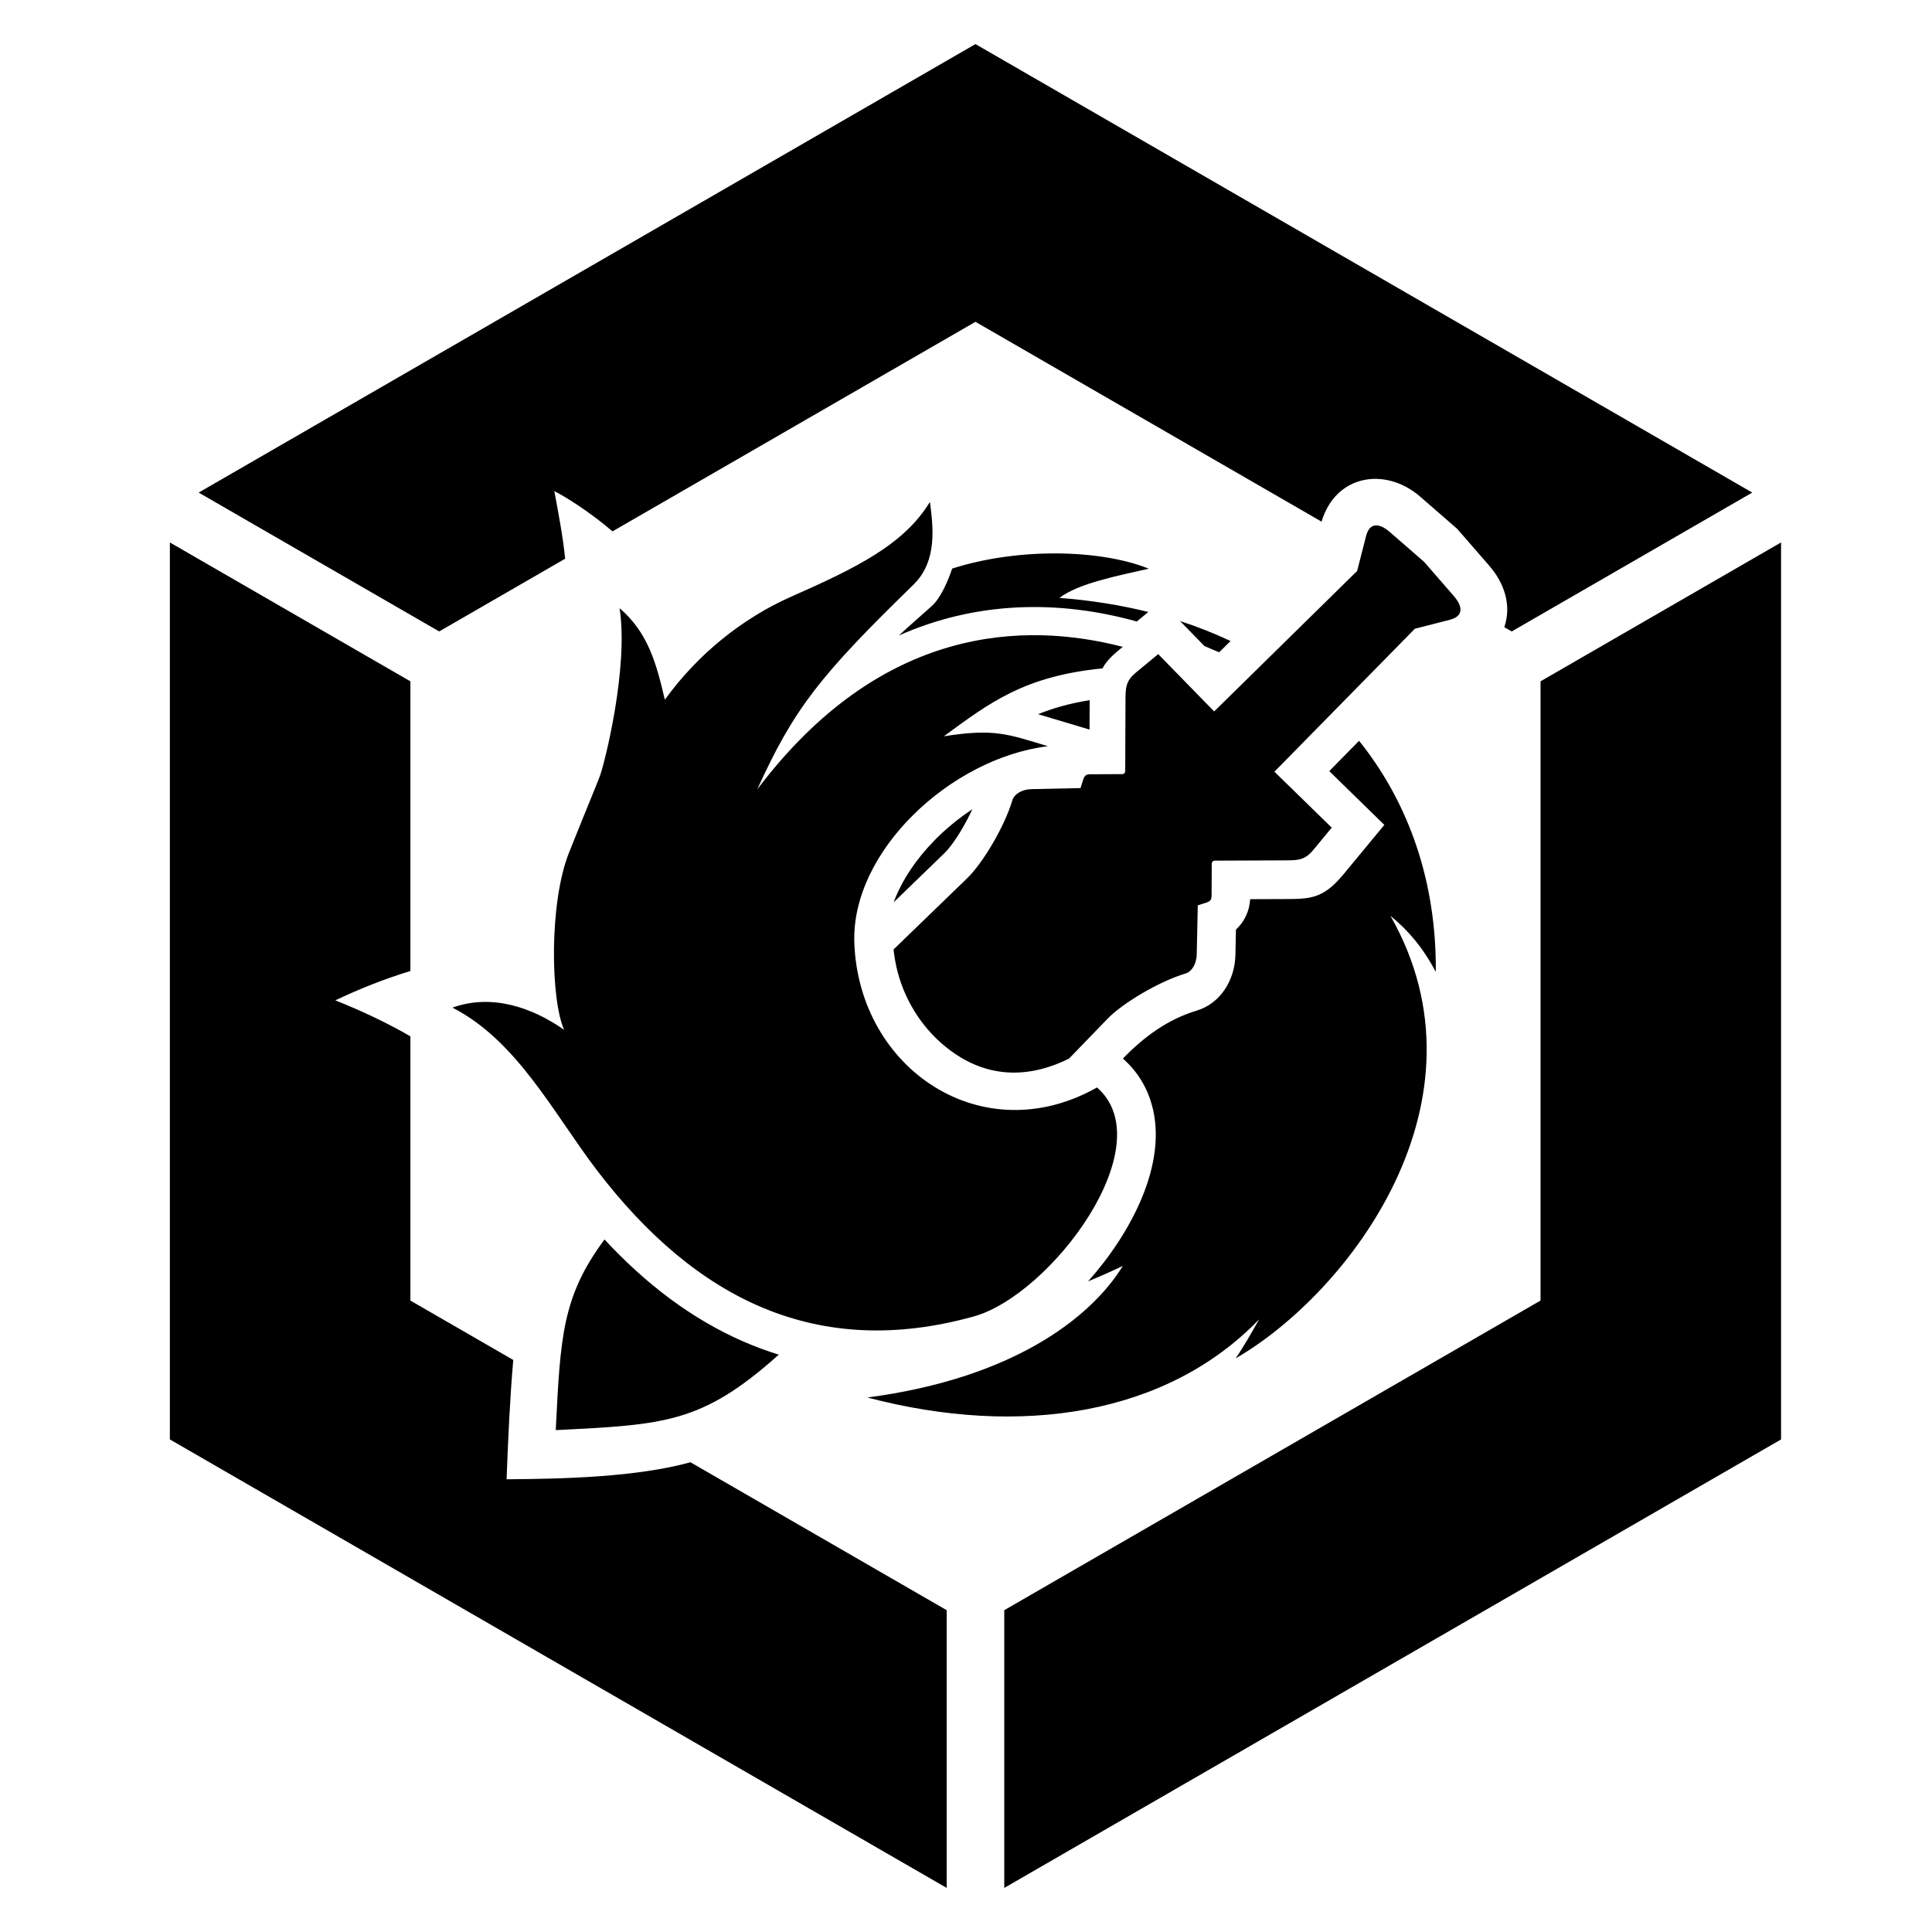
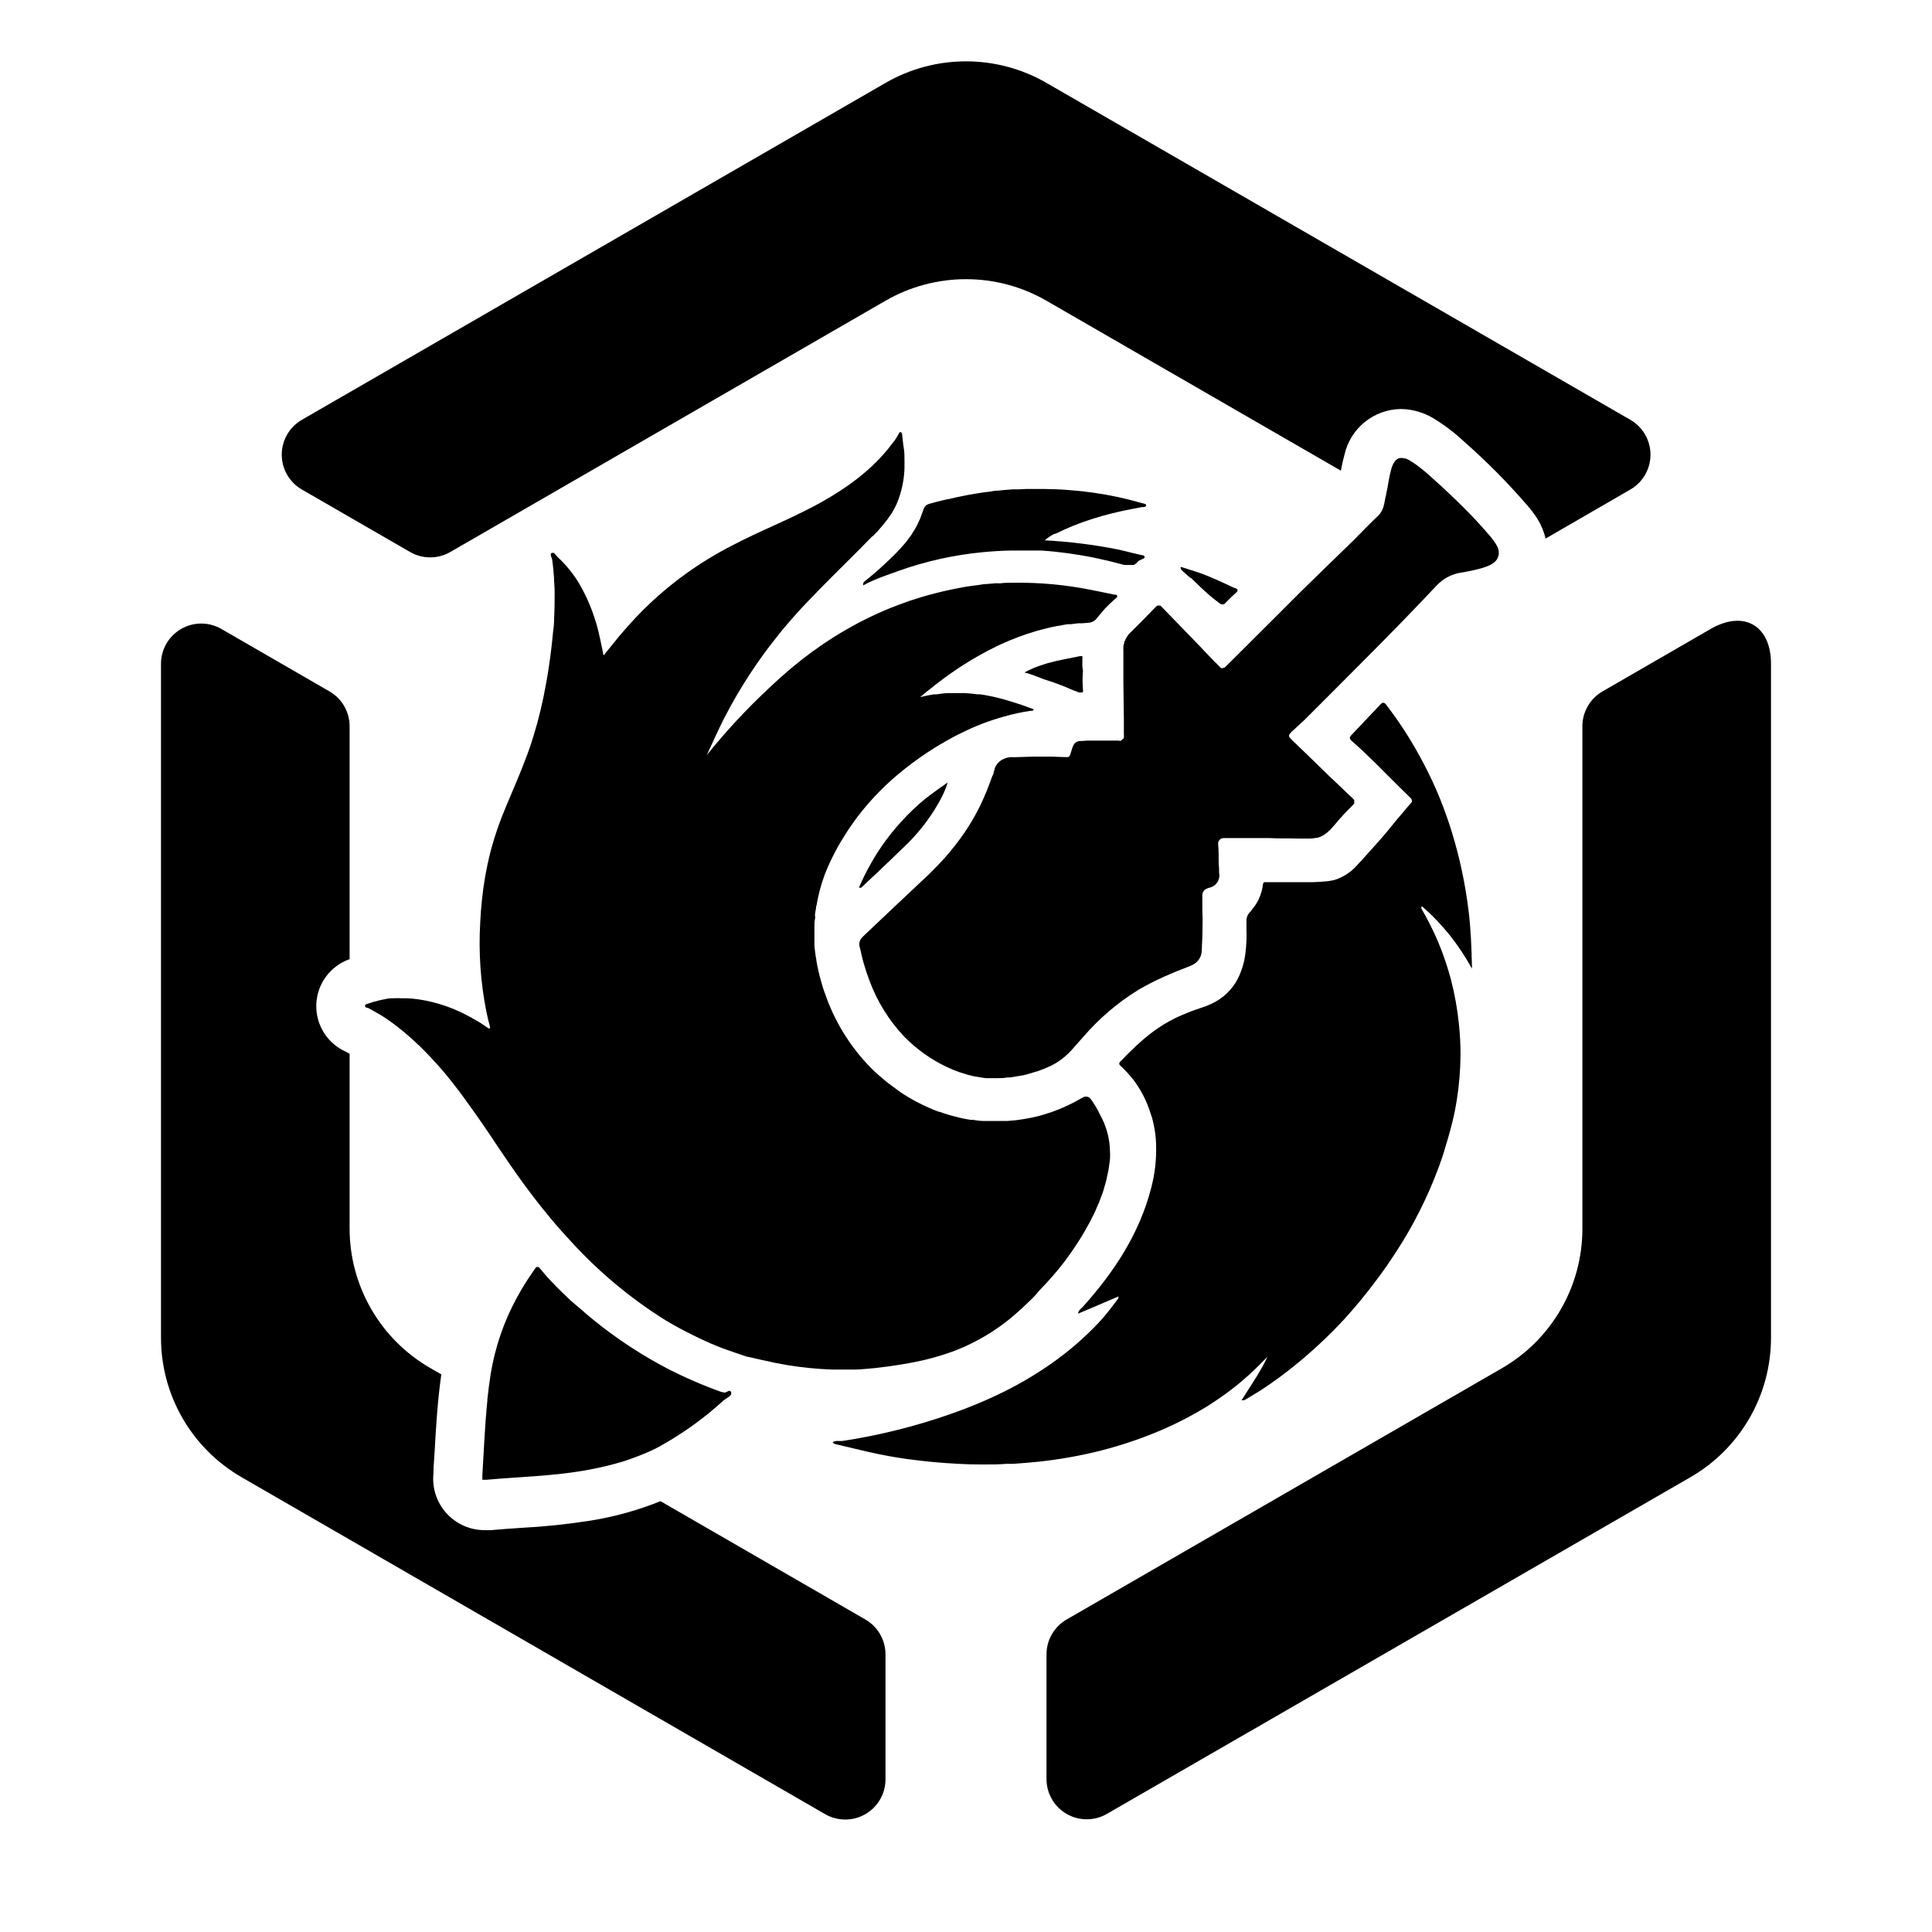
- <svg xmlns="http://www.w3.org/2000/svg" version="1.1" xml:space="preserve" width="256px" height="256px" viewBox="0 0 256 256">
+ <svg xmlns="http://www.w3.org/2000/svg" id="图层_1" data-name="图层 1" viewBox="0 0 240 240">
  <g>
-     <path class="fil0" d="M129.254 5.842l102.93 59.427 -31.87 18.4 -0.982 -0.566c0.994,-2.975 -0.028,-5.876 -2.019,-8.167l-4.238 -4.874 -4.875 -4.238c-4.609,-4.007 -11.22,-2.951 -13.087,3.295l-45.859 -26.476 -48.092 27.766c-3.008,-2.576 -6.243,-4.596 -7.711,-5.336 0.556,3.007 1.122,5.906 1.436,8.959l-16.692 9.637 -31.87 -18.4 102.929 -59.427zm106.746 66.036l0 118.854 -102.929 59.426 0 -36.801 71.059 -41.026 0 -82.052 31.87 -18.401zm-110.561 178.28l-102.93 -59.426 0 -118.854 31.87 18.401 0 38.385c-3.301,1.009 -6.634,2.304 -9.941,3.888 3.476,1.394 6.816,2.952 9.941,4.768l0 35.011 13.63 7.87c-0.448,5.196 -0.681,10.447 -0.884,15.81 7.698,-0.047 17.263,-0.298 24.365,-2.254l33.949 19.6 0 36.801zm-51.799 -60.661c0.616,-12.288 0.824,-17.667 6.46,-25.262 5.453,5.878 11.556,10.552 18.453,13.546 1.514,0.657 3.062,1.231 4.644,1.718 -10.202,9.114 -15.093,9.273 -29.557,9.998zm55.206 -82.269c-1.804,1.186 -3.492,2.571 -4.996,4.101 -2.432,2.476 -4.35,5.302 -5.436,8.228l6.691 -6.474c1.381,-1.335 2.902,-4.048 3.741,-5.855zm15.54 -14.454c-2.664,0.429 -4.875,1.064 -6.833,1.861 2.112,0.623 4.007,1.195 6.817,2.037 0.006,-1.3 0.011,-2.599 0.016,-3.898zm15.213 -7.165l1.942 0.821 1.516 -1.49c-2.118,-1 -4.351,-1.885 -6.694,-2.647l3.236 3.316zm-7.44 -4.519c-3.687,-0.918 -7.615,-1.549 -11.775,-1.863 2.509,-1.954 8.004,-2.992 11.839,-3.871 -6.24,-2.525 -17.137,-2.863 -26.058,-0.017 -0.495,1.506 -1.483,3.868 -2.685,4.952 -1.586,1.43 -3.063,2.694 -4.373,3.915 10.1,-4.479 20.923,-4.799 31.527,-1.855l1.525 -1.261zm-70.059 -0.501c1.213,7.898 -1.998,20.612 -2.61,22.231 -0.613,1.618 -1.421,3.479 -4.084,10.137 -2.664,6.658 -2.451,19.463 -0.66,23.5 -4.342,-3.055 -9.693,-4.784 -14.795,-2.94 8.582,4.379 13.448,14.094 19.147,21.551 13.089,17.129 29.219,25.133 49.926,19.37 10.231,-2.847 25.104,-22.701 16.335,-30.342 -15.181,8.569 -31.513,-2.404 -32.155,-19.114 -0.467,-12.171 12.786,-24.526 25.65,-26.107 -5.249,-1.572 -7.043,-2.387 -13.788,-1.313 6.068,-4.449 10.642,-7.967 21.017,-8.998 0.637,-1.192 1.667,-2.01 2.687,-2.853 -12.985,-3.363 -31.961,-2.924 -48.429,18.886 4.904,-10.82 8.443,-15.182 20.698,-27.127 3.233,-3.151 2.587,-7.771 2.183,-10.966 -3.448,5.663 -9.754,8.745 -18.349,12.542 -6.518,2.879 -12.428,7.647 -16.78,13.669 -1.091,-4.665 -2.175,-8.865 -5.993,-12.126zm62.075 89.198c1.551,-0.64 3.084,-1.321 4.608,-2.046 -4.35,7.066 -14.86,14.943 -33.852,17.435 20.304,5.345 39.698,2.31 51.914,-10.359 -0.979,1.719 -1.998,3.546 -3.118,5.174 14.984,-8.658 34.487,-34.111 20.514,-58.638 2.36,1.92 4.335,4.253 6.008,7.432 0.11,-11.661 -3.429,-22.244 -10.167,-30.625l-3.947 4.018 7.299 7.124 -5.446 6.584c-2.667,3.225 -4.416,3.231 -7.72,3.242l-4.616 0.018c-0.087,1.544 -0.742,2.979 -1.882,4.027l-0.072 3.376c-0.069,3.225 -1.915,6.394 -5.122,7.359l0.001 0.005c-3.864,1.15 -7.022,3.497 -9.786,6.353 1.943,1.713 3.186,3.805 3.841,6.157 1.06,3.809 0.418,8.087 -1.322,12.281 -1.663,4.008 -4.251,7.851 -7.135,11.083zm-25.774 -43.979l9.782 -9.463c1.993,-1.929 4.901,-6.745 5.964,-10.318 0.226,-0.761 1.197,-1.434 2.541,-1.463l6.485 -0.139 0.357 -1.122c0.196,-0.616 0.459,-0.706 1.011,-0.709l4.176 -0.02c0.213,-0.001 0.378,-0.187 0.379,-0.39l0.037 -9.184c0.007,-1.797 -0.026,-2.719 1.393,-3.893l2.944 -2.433 7.412 7.594 18.945 -18.61 1.185 -4.634c0.463,-1.81 1.741,-1.749 3.146,-0.528l4.538 3.945 3.945 4.538c1.22,1.405 1.282,2.683 -0.528,3.146l-4.634 1.185 -18.611 18.945 7.595 7.412 -2.434 2.943c-1.173,1.42 -2.096,1.387 -3.892,1.394l-9.184 0.037c-0.203,0 -0.389,0.166 -0.39,0.379l-0.02 4.176c-0.003,0.552 -0.093,0.815 -0.709,1.011l-1.122 0.358 -0.139 6.484c-0.029,1.344 -0.703,2.315 -1.463,2.541 -3.573,1.063 -8.389,3.971 -10.318,5.964l-5.142 5.316c-5.88,2.918 -11.824,2.547 -17.096,-2.205 -3.029,-2.731 -5.197,-6.561 -5.943,-10.779 -0.091,-0.512 -0.161,-1.005 -0.21,-1.478z" />
+     <path d="M107.5,201.18l-25.45-14.7a40.18,40.18,0,0,1-8.71,2.42,83.87,83.87,0,0,1-8.65.9c-1.28.09-2.49.17-3.7.28a5.92,5.92,0,0,1-.7,0A6.38,6.38,0,0,1,53.85,183a.62.62,0,0,1,0-.13c0-.84.1-1.68.14-2.52.17-3.13.37-6.36.83-9.62l-1.39-.8a20,20,0,0,1-10-17.32V130.91l-.46-.26a6.19,6.19,0,0,1,.46-11.5V90.22a5,5,0,0,0-2.5-4.33L27.5,78.13A5,5,0,0,0,20,82.46v83.72A20,20,0,0,0,30,183.5l72.5,41.86A5,5,0,0,0,110,221V205.51A5,5,0,0,0,107.5,201.18Z" />
+     <path d="M212.5,78.13l-13.43,7.76a5,5,0,0,0-2.5,4.33v62.43a20,20,0,0,1-10,17.32L132.5,201.18a5,5,0,0,0-2.5,4.33V221a5,5,0,0,0,7.5,4.33L210,183.5a20,20,0,0,0,10-17.32V82.46C220,77.7,216.63,75.75,212.5,78.13Z" />
+     <path d="M37.5,60.81l13.44,7.76a5,5,0,0,0,5,0L110,37.36a20,20,0,0,1,20,0l36.57,21.11a19.2,19.2,0,0,1,.45-2,7.27,7.27,0,0,1,7-5.66,8,8,0,0,1,4.12,1.2,23.13,23.13,0,0,1,3.79,2.9,80.27,80.27,0,0,1,7.82,7.9A12.88,12.88,0,0,1,191,64.48a8.11,8.11,0,0,1,1,2.42l10.53-6.09a5,5,0,0,0,0-8.66L130,10.3a20,20,0,0,0-20,0L37.5,52.15A5,5,0,0,0,37.5,60.81Z" />
+     <path d="M94.93,169a42.39,42.39,0,0,0,5.63.94c.92.09,1.84.16,2.77.19h1.1l.8,0c.32,0,.64,0,1,0,.48,0,1-.06,1.44-.09l.89-.08c.52-.05,1-.12,1.57-.19l.74-.1c.76-.11,1.52-.24,2.29-.38h0l.37-.07a31.23,31.23,0,0,0,4.76-1.31,25.05,25.05,0,0,0,5.16-2.62,24.22,24.22,0,0,0,2.4-1.8c.79-.67,1.54-1.37,2.28-2.09.36-.35.7-.74,1-1.11a40.46,40.46,0,0,0,3-3.43c.61-.81,1.2-1.64,1.75-2.5.26-.4.51-.8.75-1.21.08-.13.15-.26.22-.39.16-.28.32-.56.47-.84s.16-.32.24-.47.27-.52.4-.78l.23-.53c.11-.25.23-.5.33-.75s.14-.38.21-.57.19-.49.28-.74.11-.4.17-.6.16-.5.22-.75.09-.42.14-.63.11-.5.16-.75.06-.44.09-.66.08-.5.1-.76c0,0,0-.08,0-.12a5.79,5.79,0,0,0,0-.72,9.69,9.69,0,0,0-1.26-4.66,12.49,12.49,0,0,0-1.12-1.89l-.05-.06a.92.92,0,0,0-.22-.18,0,0,0,0,1,0,0,.63.63,0,0,0-.26-.07.44.44,0,0,0-.16,0h-.09l-.26.12h0c-.45.26-.9.51-1.36.74a20.11,20.11,0,0,1-3.27,1.31c-.35.11-.71.22-1.08.3h0c-.4.1-.81.18-1.21.25l-.4.07-.81.12-.47.05-.74.06-.49,0-.71,0h-.46c-.32,0-.65,0-1,0h-.34c-.43,0-.86-.08-1.28-.14l-.26,0q-.51-.07-1-.18l-.4-.09-.91-.23-.38-.11c-.41-.12-.82-.25-1.23-.4l-.07,0c-.39-.14-.77-.3-1.16-.47l-.37-.17q-.44-.19-.87-.42l-.38-.19c-.34-.18-.67-.37-1-.57l-.19-.11c-.35-.21-.7-.43-1-.66-.15-.1-.28-.22-.43-.32s-.59-.43-.88-.65-.43-.35-.64-.53c-.41-.34-.81-.69-1.19-1.05l0,0a24.5,24.5,0,0,1-5.42-8c-.06-.15-.13-.28-.18-.42-.12-.31-.23-.63-.34-.94s-.23-.6-.32-.91l-.12-.41-.15-.52-.15-.56c-.06-.22-.11-.45-.16-.67l-.12-.56-.12-.68c0-.19-.07-.37-.09-.56s-.06-.46-.09-.69l-.06-.55c0-.24,0-.48,0-.71l0-.54c0-.25,0-.5,0-.75s0-.25,0-.38h0v-.11c0-.28,0-.56.07-.83s0-.29,0-.43c0-.3.08-.61.13-.91,0-.12,0-.24.06-.35a20.93,20.93,0,0,1,1-3.78c.31-.8.66-1.59,1.05-2.36a25.26,25.26,0,0,1,1.27-2.27c.22-.37.46-.74.7-1.1.35-.52.71-1,1.08-1.52a33,33,0,0,1,5.87-5.94,38.47,38.47,0,0,1,3.7-2.61c.92-.57,1.86-1.11,2.81-1.6h0l.6-.29a28.78,28.78,0,0,1,5.23-2A25.64,25.64,0,0,1,128,88.3a1,1,0,0,0,.24,0l.1-.07a.27.27,0,0,0,.07-.12h0l-1.51-.55-.41-.13c-.45-.15-.89-.29-1.34-.42l-.23-.07c-.51-.15-1-.27-1.53-.39l-.39-.08c-.42-.09-.84-.16-1.25-.22h0l-.34,0q-.78-.11-1.56-.15h-.34l-.73,0-.64,0h-.28c-.52,0-1,.08-1.57.16l-.33,0c-.55.09-1.09.2-1.65.34a12.92,12.92,0,0,1,1.1-.91l1.11-.87c1-.79,2.1-1.54,3.18-2.24l.19-.11c.3-.19.59-.38.9-.56l.71-.41c.75-.43,1.52-.84,2.3-1.21l.35-.17.6-.27.55-.24.43-.17.75-.3c.66-.25,1.33-.47,2-.67l.38-.12.46-.12.77-.2.57-.13.68-.14c.22,0,.43-.08.65-.11l.63-.11.41,0,.88-.11H134l.37,0,.86-.07a1.39,1.39,0,0,0,1-.53,0,0,0,0,1,0,0c.18-.24.38-.46.58-.69l.14-.16v0c.12-.14.23-.29.36-.43q.59-.61,1.23-1.17l.17-.14a.2.2,0,0,0,.07-.2h0s0,0,0-.06a.27.27,0,0,0-.2-.11h-.13l-1.51-.31-1.44-.29h0a45.58,45.58,0,0,0-9.53-.88h-.11c-.53,0-1.06,0-1.58.07l-.65,0-1.08.09c-.32,0-.65.07-1,.12s-.59.07-.89.12l-.53.07-.5.09-.84.16-.83.17-.9.2-.8.2-.89.23-.79.23-.87.27-.78.25-.85.31-.76.28-.84.33-.74.31-.83.37-.72.34-.82.4-.71.36-.8.44-.68.38-.31.18h0c-.17.09-.33.19-.49.29l-.66.4-.79.51-.65.43c-.26.17-.52.36-.78.55l-.62.43-.79.6-.58.44-.82.67-.53.43-.88.77-.44.38q-.65.59-1.29,1.2A78.83,78.83,0,0,0,87.8,93.8c.72-1.54,1.4-3.1,2.18-4.62a59.56,59.56,0,0,1,3.19-5.47c.77-1.17,1.57-2.31,2.42-3.43.43-.56.86-1.11,1.3-1.66.89-1.09,1.82-2.15,2.78-3.19.56-.6,1.14-1.19,1.71-1.78l.44-.46c2.16-2.2,4.38-4.34,6.53-6.56l0,0,.05,0a18.32,18.32,0,0,0,2.36-2.85,10.9,10.9,0,0,0,.6-1.12,12.26,12.26,0,0,0,1-5.12c0-.1,0-.2,0-.3,0-.55,0-1.1-.1-1.65s-.12-1.11-.2-1.67a.33.33,0,0,0-.16-.24h-.06a.14.14,0,0,0-.12.06l0,0a.83.83,0,0,0-.07.13,6.63,6.63,0,0,1-.81,1.22c-.32.43-.65.84-1,1.24a22,22,0,0,1-2.22,2.2,28.12,28.12,0,0,1-2.45,1.9,39.8,39.8,0,0,1-4,2.42c-1.67.88-3.38,1.68-5.1,2.46s-3.43,1.57-5.1,2.44a45,45,0,0,0-5.82,3.56,43.3,43.3,0,0,0-3.51,2.82,42.11,42.11,0,0,0-3.22,3.19c-.52.56-1,1.13-1.51,1.72l-1.93,2.38c-.09-.45-.18-.87-.27-1.28s-.11-.58-.18-.86a22.54,22.54,0,0,0-2.53-6.7,15.11,15.11,0,0,0-2.74-3.39,2,2,0,0,1-.18-.21l-.13-.15-.07-.07-.11-.08-.07,0-.06,0-.09,0a.35.35,0,0,0-.09.07c-.11.14,0,.35.07.56a1.19,1.19,0,0,1,.07.23c.1.74.17,1.47.22,2.2,0,.55.07,1.1.08,1.65,0,1.1,0,2.2-.06,3.3q0,.83-.12,1.65c-.2,2.22-.49,4.43-.89,6.61-.2,1.1-.42,2.18-.68,3.27s-.55,2.15-.88,3.22c-.23.77-.49,1.54-.77,2.29-.83,2.26-1.82,4.47-2.74,6.7A40.54,40.54,0,0,0,61,105.53c-.3,1.17-.56,2.35-.76,3.54-.15.89-.28,1.79-.37,2.7s-.17,1.81-.21,2.73a43.72,43.72,0,0,0,.75,11.13c.13.64.28,1.28.46,1.92a.24.24,0,0,1,0,.12h0a.17.17,0,0,1-.11.11l-.25-.15c-.51-.36-1-.69-1.58-1a21.28,21.28,0,0,0-2.18-1.11c-.47-.21-.94-.4-1.42-.56a18.47,18.47,0,0,0-3.43-.83,13.26,13.26,0,0,0-1.39-.12h-.6a10,10,0,0,0-1.1,0h-.14c-.42,0-.83.11-1.24.19l-.35.08a13.71,13.71,0,0,0-1.35.39h0a2.5,2.5,0,0,0-.25.09.16.16,0,0,0-.09.07.22.22,0,0,0-.05.12c0,.15.13.2.25.25a.33.33,0,0,1,.12,0l1.09.61c.36.2.72.41,1.06.64a29,29,0,0,1,2.33,1.76c.75.62,1.46,1.27,2.15,1.94a45.74,45.74,0,0,1,3.87,4.34c.89,1.13,1.73,2.29,2.56,3.46.62.88,1.24,1.76,1.84,2.65.47.69.93,1.39,1.39,2.08.68,1,1.36,2,2.06,3,1.41,2,2.87,3.92,4.43,5.78h0c.77.93,1.58,1.83,2.4,2.71A56,56,0,0,0,82.66,164c.63.38,1.27.74,1.92,1.09.24.14.49.25.74.38,1,.52,2,1,3,1.43.51.22,1,.42,1.53.62,1,.36,1.92.67,2.9,1C93.5,168.66,94.21,168.86,94.93,169Z" />
+     <path d="M140.61,179.05c1.25-.42,2.49-.9,3.71-1.42a44.16,44.16,0,0,0,5.43-2.8c.57-.36,1.14-.73,1.69-1.11s.89-.62,1.32-.95,1-.76,1.45-1.16.72-.61,1.07-.93.73-.69,1.09-1.05l1.07-1.08a15.15,15.15,0,0,1-.71,1.39c-.76,1.35-1.65,2.64-2.5,4h0l.22,0,.1,0a4,4,0,0,0,.45-.25c.56-.33,1.1-.68,1.64-1a52.3,52.3,0,0,0,4.66-3.44,59.75,59.75,0,0,0,5.62-5.3A62.52,62.52,0,0,0,171,159c.88-1.16,1.7-2.36,2.49-3.58a52.61,52.61,0,0,0,5.12-10.13c.38-1,.72-2,1-3q.57-1.84,1-3.72c.13-.62.25-1.24.35-1.87a37.18,37.18,0,0,0,.47-5.67,35.23,35.23,0,0,0-.2-3.83,36.84,36.84,0,0,0-1-5.56c-.16-.6-.34-1.2-.53-1.79a34.69,34.69,0,0,0-1.34-3.51c-.52-1.14-1.09-2.27-1.73-3.37a.47.47,0,0,0-.06-.09l0-.09a.28.28,0,0,1,0-.09.25.25,0,0,1,.07-.12c.63.55,1.23,1.11,1.8,1.71s1.11,1.21,1.63,1.85a29.29,29.29,0,0,1,2.78,4.19h0a1.55,1.55,0,0,1,0-.15.9.9,0,0,0,0-.16.08.08,0,0,0,0,0c-.06-2.3-.13-4.6-.42-6.89a56.68,56.68,0,0,0-2.05-9.68c-.32-1.06-.68-2.1-1.07-3.14-.54-1.43-1.15-2.84-1.82-4.2s-1.39-2.7-2.18-4q-.94-1.56-2-3.06c-.32-.45-.66-.9-1-1.35h0l-.09-.13c-.15-.19-.26-.27-.37-.27a.26.26,0,0,0-.1,0,.75.75,0,0,0-.25.19q-1.8,1.92-3.61,3.81a.72.72,0,0,0-.21.36.5.5,0,0,0,.22.36c2.1,1.83,4,3.85,6,5.81l1.27,1.24a.63.63,0,0,1,.22.35.42.42,0,0,1,0,.18,1,1,0,0,1-.15.2c-.3.33-.58.68-.86,1-.08.1-.16.18-.23.28l-.64.75c-.81,1-1.62,2-2.45,2.91s-1.67,1.9-2.55,2.82a6.18,6.18,0,0,1-2.52,1.68,4.92,4.92,0,0,1-1,.22c-.66.07-1.33.11-2,.13h-.47q-1,0-2,0c-.52,0-1,0-1.57,0l-1.56,0h-.22a.31.31,0,0,0-.1,0l-.06,0a.61.61,0,0,0-.07.1s0,0,0,0a.7.7,0,0,0-.06.23,5.39,5.39,0,0,1-.16.8,5.61,5.61,0,0,1-.39,1.06,6.22,6.22,0,0,1-.77,1.17c-.11.14-.21.28-.34.42a1.81,1.81,0,0,0-.18.23,1.65,1.65,0,0,0-.2.81c0,.32,0,.64,0,1a17.84,17.84,0,0,1-.12,2.92,9.62,9.62,0,0,1-1,3.34,6.93,6.93,0,0,1-3.18,3,8.91,8.91,0,0,1-1.17.47c-.5.16-1,.34-1.48.52l-.93.38a16.75,16.75,0,0,0-1.76.85,17.87,17.87,0,0,0-2.44,1.63,28.37,28.37,0,0,0-2.18,1.93c-.42.4-.83.82-1.23,1.24l-.15.14c-.17.18-.19.3-.14.41a.79.79,0,0,0,.12.15l.17.15h0a16.11,16.11,0,0,1,1.26,1.36,13.35,13.35,0,0,1,2.33,4.45c.05.16.11.3.16.46.1.36.19.73.26,1.1a13.67,13.67,0,0,1,.25,2.1.41.41,0,0,1,0,.11,18.54,18.54,0,0,1-.61,5.47q-.28,1.06-.63,2.1a30.08,30.08,0,0,1-1.69,3.95,34.84,34.84,0,0,1-2.19,3.67c-.4.59-.82,1.17-1.25,1.74-.87,1.15-1.8,2.26-2.77,3.34-.1.1-.22.19-.32.3a1.15,1.15,0,0,0-.22.38s0,.06,0,.11l1.24-.52h0l2.34-1,1.43-.61a.44.44,0,0,1,0,.15.38.38,0,0,1-.1.2l-.07.09c-.14.2-.3.39-.45.59a26.39,26.39,0,0,1-1.71,2.09,37.33,37.33,0,0,1-3.14,3c-.94.8-1.92,1.55-2.93,2.26a45.42,45.42,0,0,1-4.17,2.59c-1.26.69-2.56,1.32-3.9,1.91s-2.84,1.18-4.29,1.69A74.39,74.39,0,0,1,104.66,179a5.74,5.74,0,0,1-.6,0,1.57,1.57,0,0,0-.62.13.41.41,0,0,0,.27.24.61.61,0,0,0,.18.05h0l3.85.91c.94.22,1.89.41,2.83.58.72.13,1.43.24,2.14.34,2.15.3,4.31.49,6.47.6h0c.88.05,1.76.07,2.64.07h.62c.86,0,1.73,0,2.6-.08l.85,0c1-.07,2.07-.15,3.1-.26,1.33-.14,2.64-.33,3.93-.56A51.33,51.33,0,0,0,140.61,179.05Z" />
+     <path d="M162.11,89.37c2.59-2.6,5.2-5.19,7.78-7.8,2.9-2.91,5.77-5.85,8.58-8.84a5.88,5.88,0,0,1,.65-.59,5.37,5.37,0,0,1,2.32-1,21.91,21.91,0,0,0,2.76-.6,7.26,7.26,0,0,0,.88-.34,2.71,2.71,0,0,0,.38-.22,1.83,1.83,0,0,0,.53-.55,2.29,2.29,0,0,0,.1-.23,1.65,1.65,0,0,0,.1-.44,1.83,1.83,0,0,0-.07-.56,2.72,2.72,0,0,0-.27-.58,7.85,7.85,0,0,0-.67-.93c-.56-.66-1.13-1.3-1.71-1.93s-1.18-1.24-1.79-1.85-1.23-1.19-1.85-1.78-1.26-1.17-1.9-1.74a22.63,22.63,0,0,0-2.07-1.71c-.24-.17-.49-.33-.75-.49a3.82,3.82,0,0,0-.51-.24l-.14,0a1.06,1.06,0,0,0-.34-.06l-.08,0h0a.91.91,0,0,0-.37.08l0,0a1,1,0,0,0-.28.2l-.08.1a1.85,1.85,0,0,0-.19.27s-.05.08-.07.13a4.36,4.36,0,0,0-.2.52,15.3,15.3,0,0,0-.36,1.63c-.09.54-.18,1.09-.31,1.63,0,.07,0,.14-.05.21-.05.28-.1.56-.16.84s-.07.3-.11.44a2.46,2.46,0,0,1-.72,1.18c-1.06,1-2,2-3,3-2.13,2.09-4.29,4.15-6.41,6.24l0,0c-.72.72-1.43,1.44-2.15,2.15q-2.56,2.55-5.12,5.11h0l-2.16,2.14a1,1,0,0,1-.2.18l-.06,0-.14.06-.12,0h-.06a.66.66,0,0,1-.2-.16h0c-.24-.26-.49-.5-.74-.75l-.73-.76c-.32-.32-.63-.65-.95-1l-4.45-4.59-.38-.4,0,0-.14-.12-.06,0a.28.28,0,0,0-.12,0h-.16a.89.89,0,0,0-.18.14l-.22.22-.41.42c-.85.87-1.69,1.73-2.56,2.58a3.23,3.23,0,0,0-.38.45l0,0a3.75,3.75,0,0,0-.24.44s0,.09-.07.14-.05.18-.08.28a2.6,2.6,0,0,0-.1.4s0,0,0,.08a3.88,3.88,0,0,0,0,.48c0,.36,0,.72,0,1.08,0,.95,0,1.91,0,2.86l.06,4.5h0c0,.64,0,1.29,0,1.94h0a1.69,1.69,0,0,1,0,.35.29.29,0,0,1,0,.08.61.61,0,0,1-.09.16l-.09,0A.31.31,0,0,1,139,92a.32.32,0,0,1-.14,0l-.24,0-1.24,0H135a6.78,6.78,0,0,1-.77.05h-.11c-.67.1-.8.43-1.14,1.58h0a1.13,1.13,0,0,1-.08.22h0a.53.53,0,0,1-.11.14l0,0-.11.06h-.27c-.63,0-1.26-.06-1.88-.06h-.72q-.72,0-1.44,0l-2.25.07h-.17a3.87,3.87,0,0,0-.48,0,2.64,2.64,0,0,0-1.17.43,2.05,2.05,0,0,0-.73.94s0,0,0,0a.45.45,0,0,0,0,.11,1.9,1.9,0,0,0-.12.36c0,.23-.17.44-.24.66s-.16.42-.23.63c-.25.68-.51,1.34-.81,2-.19.43-.39.85-.6,1.27a27.26,27.26,0,0,1-1.78,3c-.38.56-.78,1.1-1.2,1.63s-.81,1-1.24,1.49c-.59.65-1.2,1.29-1.84,1.91h0l-.17.17q-4,3.75-7.92,7.47h0l-.28.27h0a1.23,1.23,0,0,0-.36,1.2c.08.27.14.54.2.81.09.42.19.83.31,1.24.2.71.43,1.41.69,2.09a20.33,20.33,0,0,0,4.39,7.08,18.5,18.5,0,0,0,5.25,3.73,15.19,15.19,0,0,0,1.59.65l.52.16c.35.11.71.22,1.06.3s.43.07.64.11.64.12,1,.16l.69,0c.3,0,.6,0,.9,0s.63,0,.94-.06.47,0,.7-.05.66-.11,1-.17l.65-.12c.37-.09.73-.21,1.09-.32l.55-.16c.53-.19,1.06-.4,1.6-.65h0a8.8,8.8,0,0,0,2.73-2.14h0l.05-.06h0l.75-.85.45-.5a29.29,29.29,0,0,1,6.87-5.88,31.75,31.75,0,0,1,3.18-1.63c1.09-.49,2.19-.93,3.31-1.36a2.33,2.33,0,0,0,1-.73,2,2,0,0,0,.4-1.19c0-.54.05-1.08.07-1.62,0-1.07.07-2.15,0-3.22,0-.54,0-1.08,0-1.62h0s0-.09,0-.13a2.16,2.16,0,0,1,0-.36.86.86,0,0,1,.13-.37.7.7,0,0,1,.16-.19,1,1,0,0,1,.23-.14,1.26,1.26,0,0,1,.33-.13,1.57,1.57,0,0,0,1.23-1.87c0-.36,0-.73-.05-1.1h0c0-.82,0-1.65-.07-2.47h0a.68.68,0,0,1,.7-.73h5.74c1.08.08,2.26,0,3.45.06.39,0,.79,0,1.19,0,.12,0,.24,0,.36,0a3.49,3.49,0,0,0,.74-.09l.11,0a3,3,0,0,0,.67-.26h0a4.89,4.89,0,0,0,.6-.41l.08-.07a5.3,5.3,0,0,0,.53-.53l.21-.24a32.51,32.51,0,0,1,2.32-2.52l.12-.14.09-.11a.56.56,0,0,0,0-.12s0-.06,0-.09a.35.35,0,0,0,0-.13.64.64,0,0,1,0-.07,1.28,1.28,0,0,0-.2-.22q-3-2.82-5.89-5.66l-1.58-1.52a1.72,1.72,0,0,1-.4-.46c-.09-.2,0-.35.38-.71Z" />
+     <path d="M90.06,173l-.37-.07-.17-.05A54.6,54.6,0,0,1,82.89,170q-2.13-1.11-4.15-2.41c-1.35-.86-2.66-1.79-3.94-2.77-.64-.5-1.27-1-1.89-1.53s-1-.88-1.55-1.33-1-.92-1.5-1.39-1-1-1.43-1.45-.91-1-1.35-1.55a.89.89,0,0,0-.18-.17.07.07,0,0,0-.06,0,.12.12,0,0,0-.1,0,.16.16,0,0,0-.11,0s0,0,0,0a.77.77,0,0,0-.16.19h0c-.09.13-.17.26-.27.39h0a32.63,32.63,0,0,0-2.58,4.36c-.25.5-.48,1-.7,1.52a30.05,30.05,0,0,0-1.19,3.38,29.32,29.32,0,0,0-.79,3.54c-.16,1-.29,2.06-.4,3.09a.71.71,0,0,0,0,.14c-.31,3.06-.43,6.14-.62,9.26,0,0,0,0,0,0a.57.57,0,0,1,0,.12s0,.08,0,.13a.11.11,0,0,1,0,0v.15a.22.22,0,0,0,0,.08.43.43,0,0,0,0,0l0,.07,0,0,.06,0,.06,0,.1,0h.31c2-.18,4-.29,6-.44,1-.08,2-.16,3-.27s2-.24,3-.41l1.29-.24,1.43-.31,1.1-.28,1.25-.36c.7-.23,1.4-.48,2.09-.76l.71-.29c.67-.29,1.34-.6,2-1a41.35,41.35,0,0,0,7.58-5.51l.23-.16.25-.17c.27-.16.49-.34.45-.59h0a.31.31,0,0,0,0-.12.52.52,0,0,0-.24-.15Z" />
+     <path d="M131.27,66.24c.63-.32,1.27-.61,1.91-.87.49-.2,1-.38,1.47-.56a39.41,39.41,0,0,1,4.52-1.28c.45-.11.9-.19,1.35-.28l1.35-.26.23,0a.4.4,0,0,0,.2-.07.2.2,0,0,0,.06-.11.25.25,0,0,0,0-.13.32.32,0,0,0-.2-.1l-.21-.07h0l-.07,0-.93-.26c-.7-.18-1.39-.36-2.09-.51a45.52,45.52,0,0,0-6.15-.87c-1-.08-2.07-.12-3.12-.13H129l-.68,0h-.82l-.94.05-.8,0-1,.08-.78.08q-.48,0-1,.12l-.77.09-1,.16-.73.12-1,.2-.69.14-1,.23h0l-.09,0-.58.14c-.56.13-1.13.28-1.69.44a1,1,0,0,0-.72.72c-.06.2-.14.39-.22.59s-.11.35-.18.51-.18.39-.27.58-.15.33-.24.48a6.59,6.59,0,0,1-.34.57c-.09.14-.17.29-.27.44s-.33.45-.5.67-.14.18-.21.27c-.37.44-.75.85-1.14,1.26a46.51,46.51,0,0,1-3.76,3.4,1.78,1.78,0,0,0-.26.22.31.31,0,0,0-.09.18.58.58,0,0,0,0,.24h0q.54-.3,1.08-.54c1.08-.49,2.19-.85,3.28-1.25a43.42,43.42,0,0,1,10.44-2.33c.59-.06,1.19-.1,1.78-.14s1.2-.06,1.8-.07c.44,0,.88,0,1.32,0l.76,0c.31,0,.61,0,.91,0l.76,0,.91.07.75.07.92.11.73.09.93.14.71.11,1,.18.65.13c.36.07.72.16,1.07.24l.56.12,1.57.4h0l.49.13h.07l.22,0,.25,0h.09l.16,0h.12l.11,0,.06,0,.11,0,.18-.11.09-.06a2.09,2.09,0,0,0,.25-.26.54.54,0,0,1,.23-.15c.09-.05.19-.08.27-.13a.93.93,0,0,1,.2-.1.41.41,0,0,0,.11-.07s0,0,0,0a.19.19,0,0,0,0-.15c0-.17-.27-.17-.43-.21l-.9-.21c-.68-.17-1.36-.34-2-.48a64.32,64.32,0,0,0-9.05-1.13,5.39,5.39,0,0,1,1.13-.77Z" />
+     <path d="M114.26,99.8a29.17,29.17,0,0,0-3,3.06,27.94,27.94,0,0,0-3,4.28,28.52,28.52,0,0,0-1.56,3.13h.12a.25.25,0,0,0,.15,0l0,0a.39.39,0,0,0,.1-.08l2.12-2q1.47-1.38,2.91-2.79a23.5,23.5,0,0,0,4.47-5.61l.16-.29a11.77,11.77,0,0,0,1-2.3c-.68.46-1.33.93-2,1.43S114.75,99.37,114.26,99.8Z" />
+     <path d="M134.46,81.81a1.15,1.15,0,0,0,0-.21.08.08,0,0,0,0,0,.19.19,0,0,0,0-.09l0,0a.23.23,0,0,0-.1,0h0l-.22,0h0l-.68.14c-1,.2-2,.38-3,.65q-.41.1-.81.24a11.7,11.7,0,0,0-2.39,1c1,.22,1.94.71,2.91,1a26.83,26.83,0,0,1,2.91,1.11l.43.17.54.2.15,0,0,0h.22a.21.21,0,0,0,.11-.08v0a.32.32,0,0,0,0-.23,14.79,14.79,0,0,1,0-2.4C134.42,82.8,134.45,82.3,134.46,81.81Z" />
+     <path d="M148,71.84c.72.7,1.43,1.4,2.19,2.06.43.37.88.73,1.35,1.07a.75.75,0,0,0,.2.1h0a.22.22,0,0,0,.11,0l.12,0,.06,0a.7.7,0,0,0,.17-.14h0c.43-.44.86-.88,1.33-1.28.24-.21.27-.35.13-.47l-.21-.13-.08,0q-.78-.37-1.56-.72c-1.1-.5-2.22-1-3.38-1.36l-.39-.12-.25-.08c-.37-.12-.73-.25-1.11-.35a.38.38,0,0,0,.11.41c.33.29.64.59,1,.89Z" />
  </g>
</svg>
